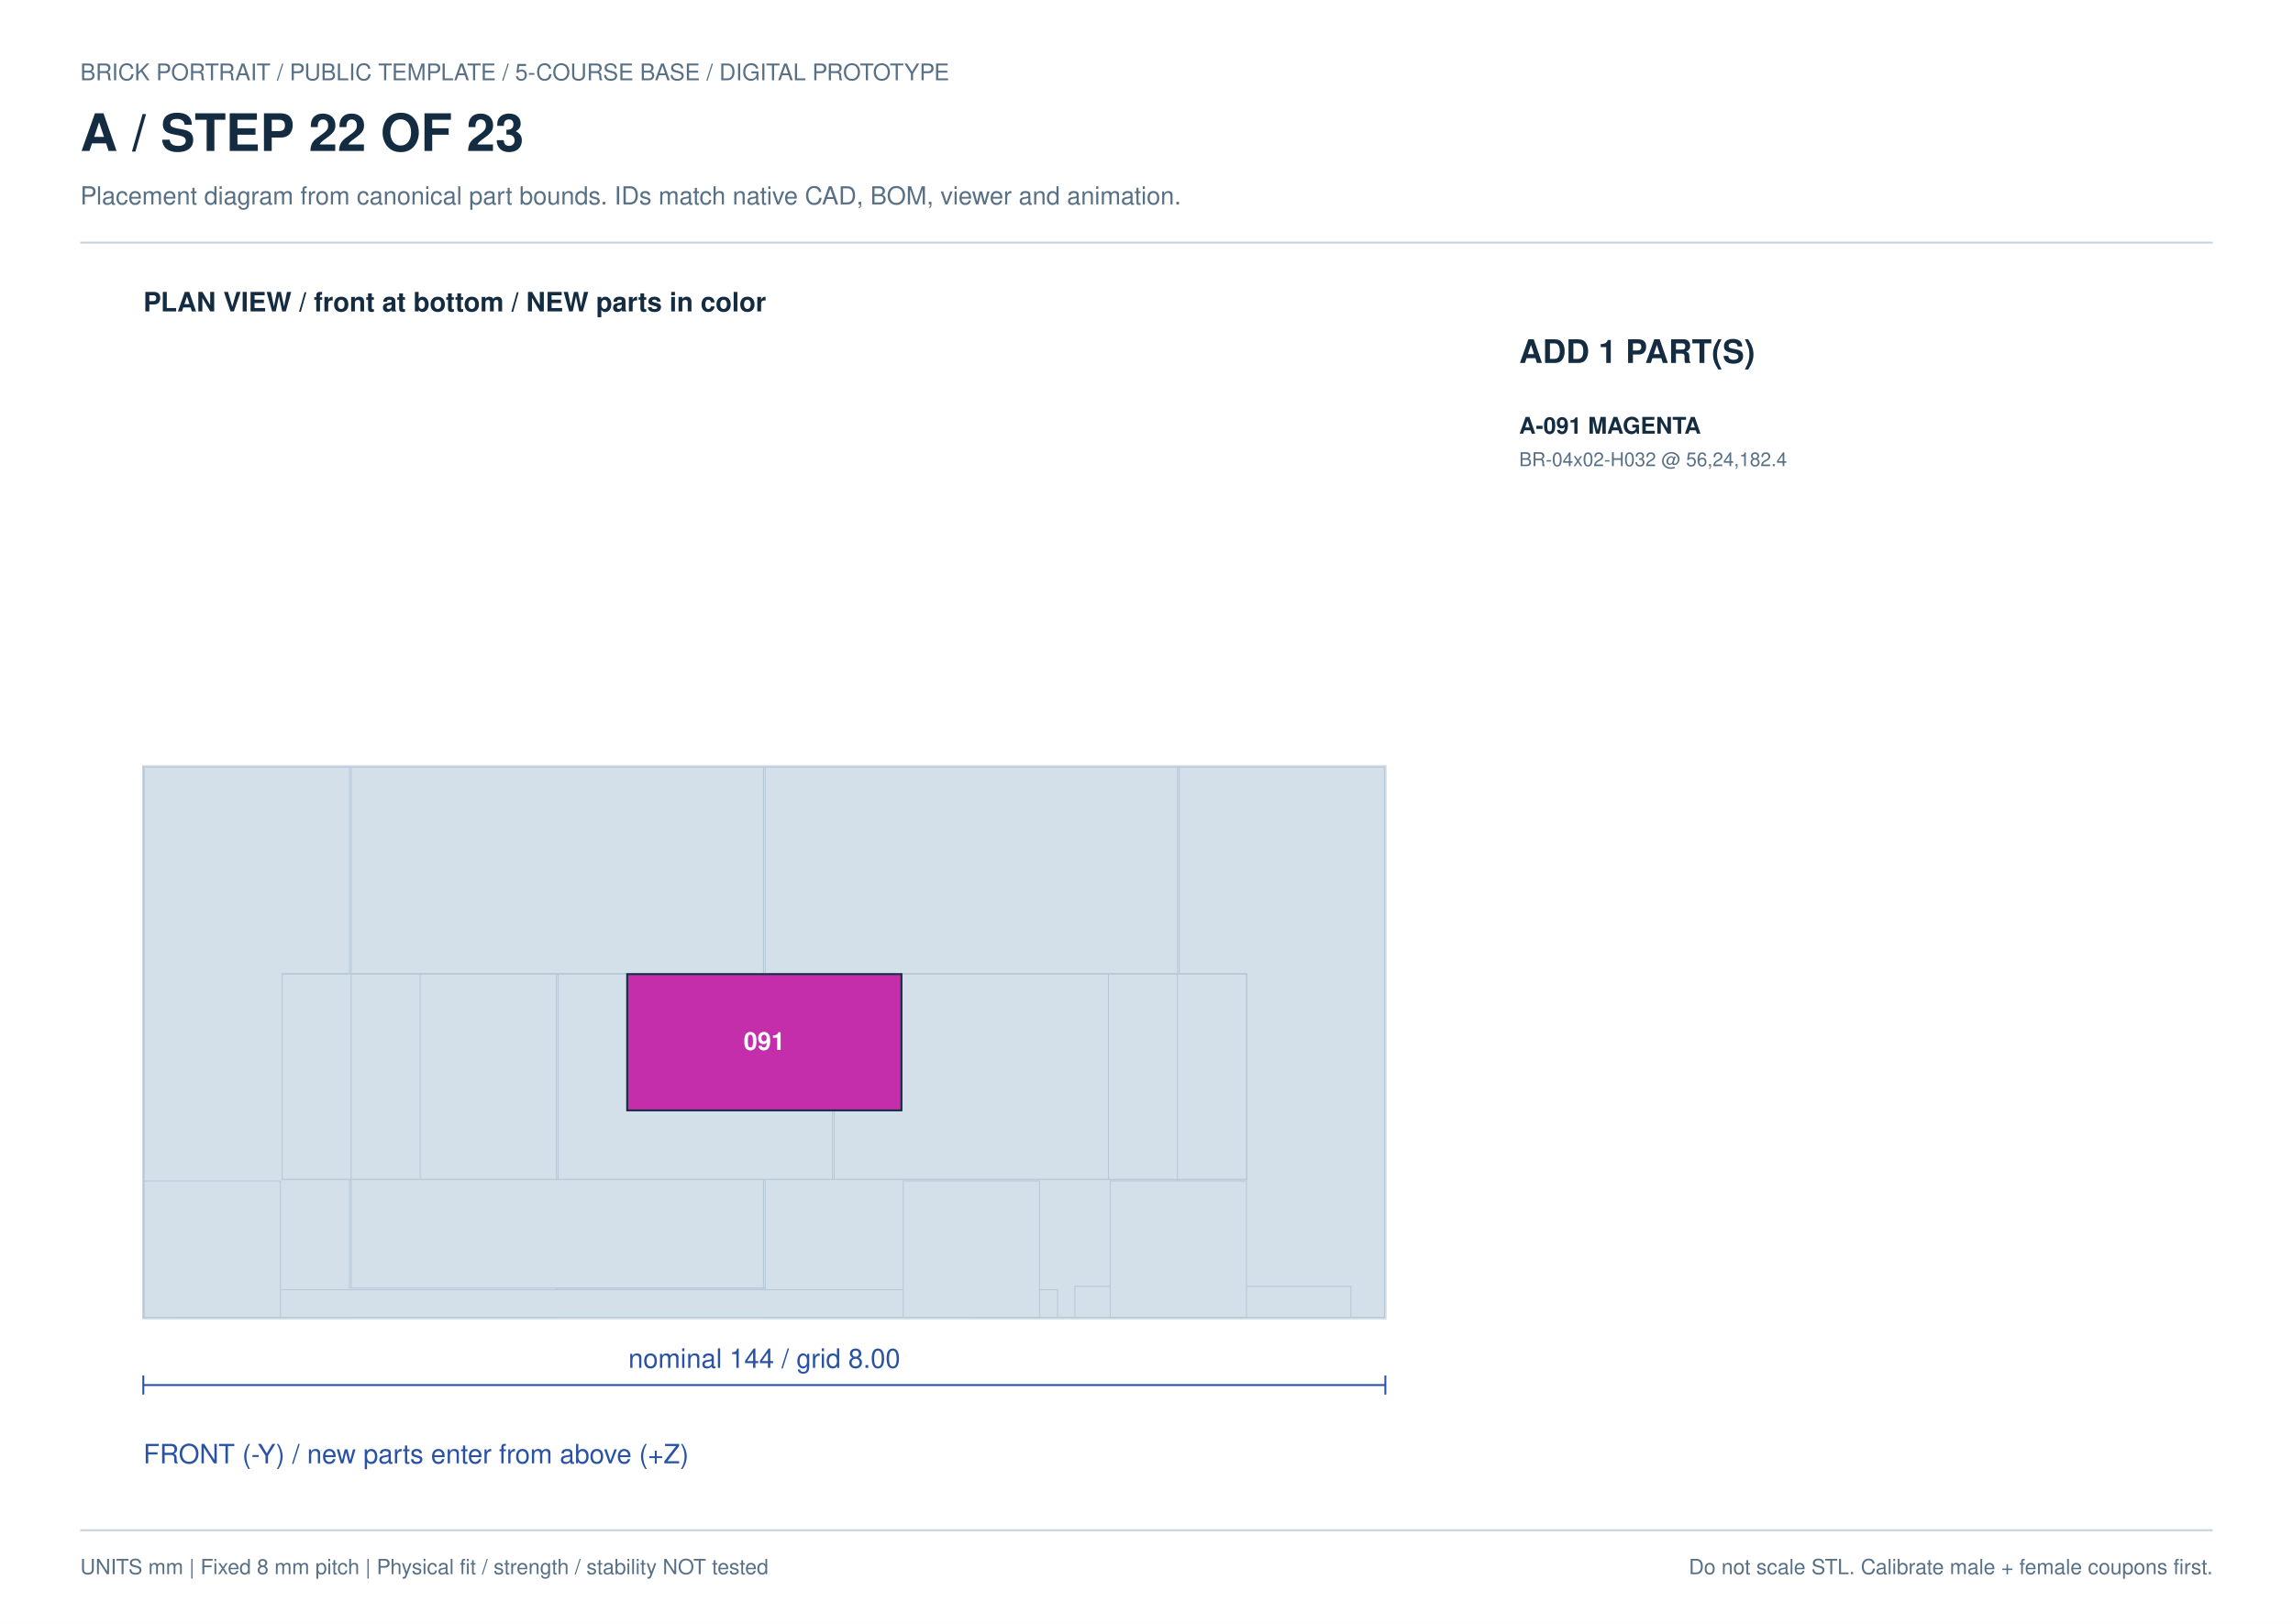
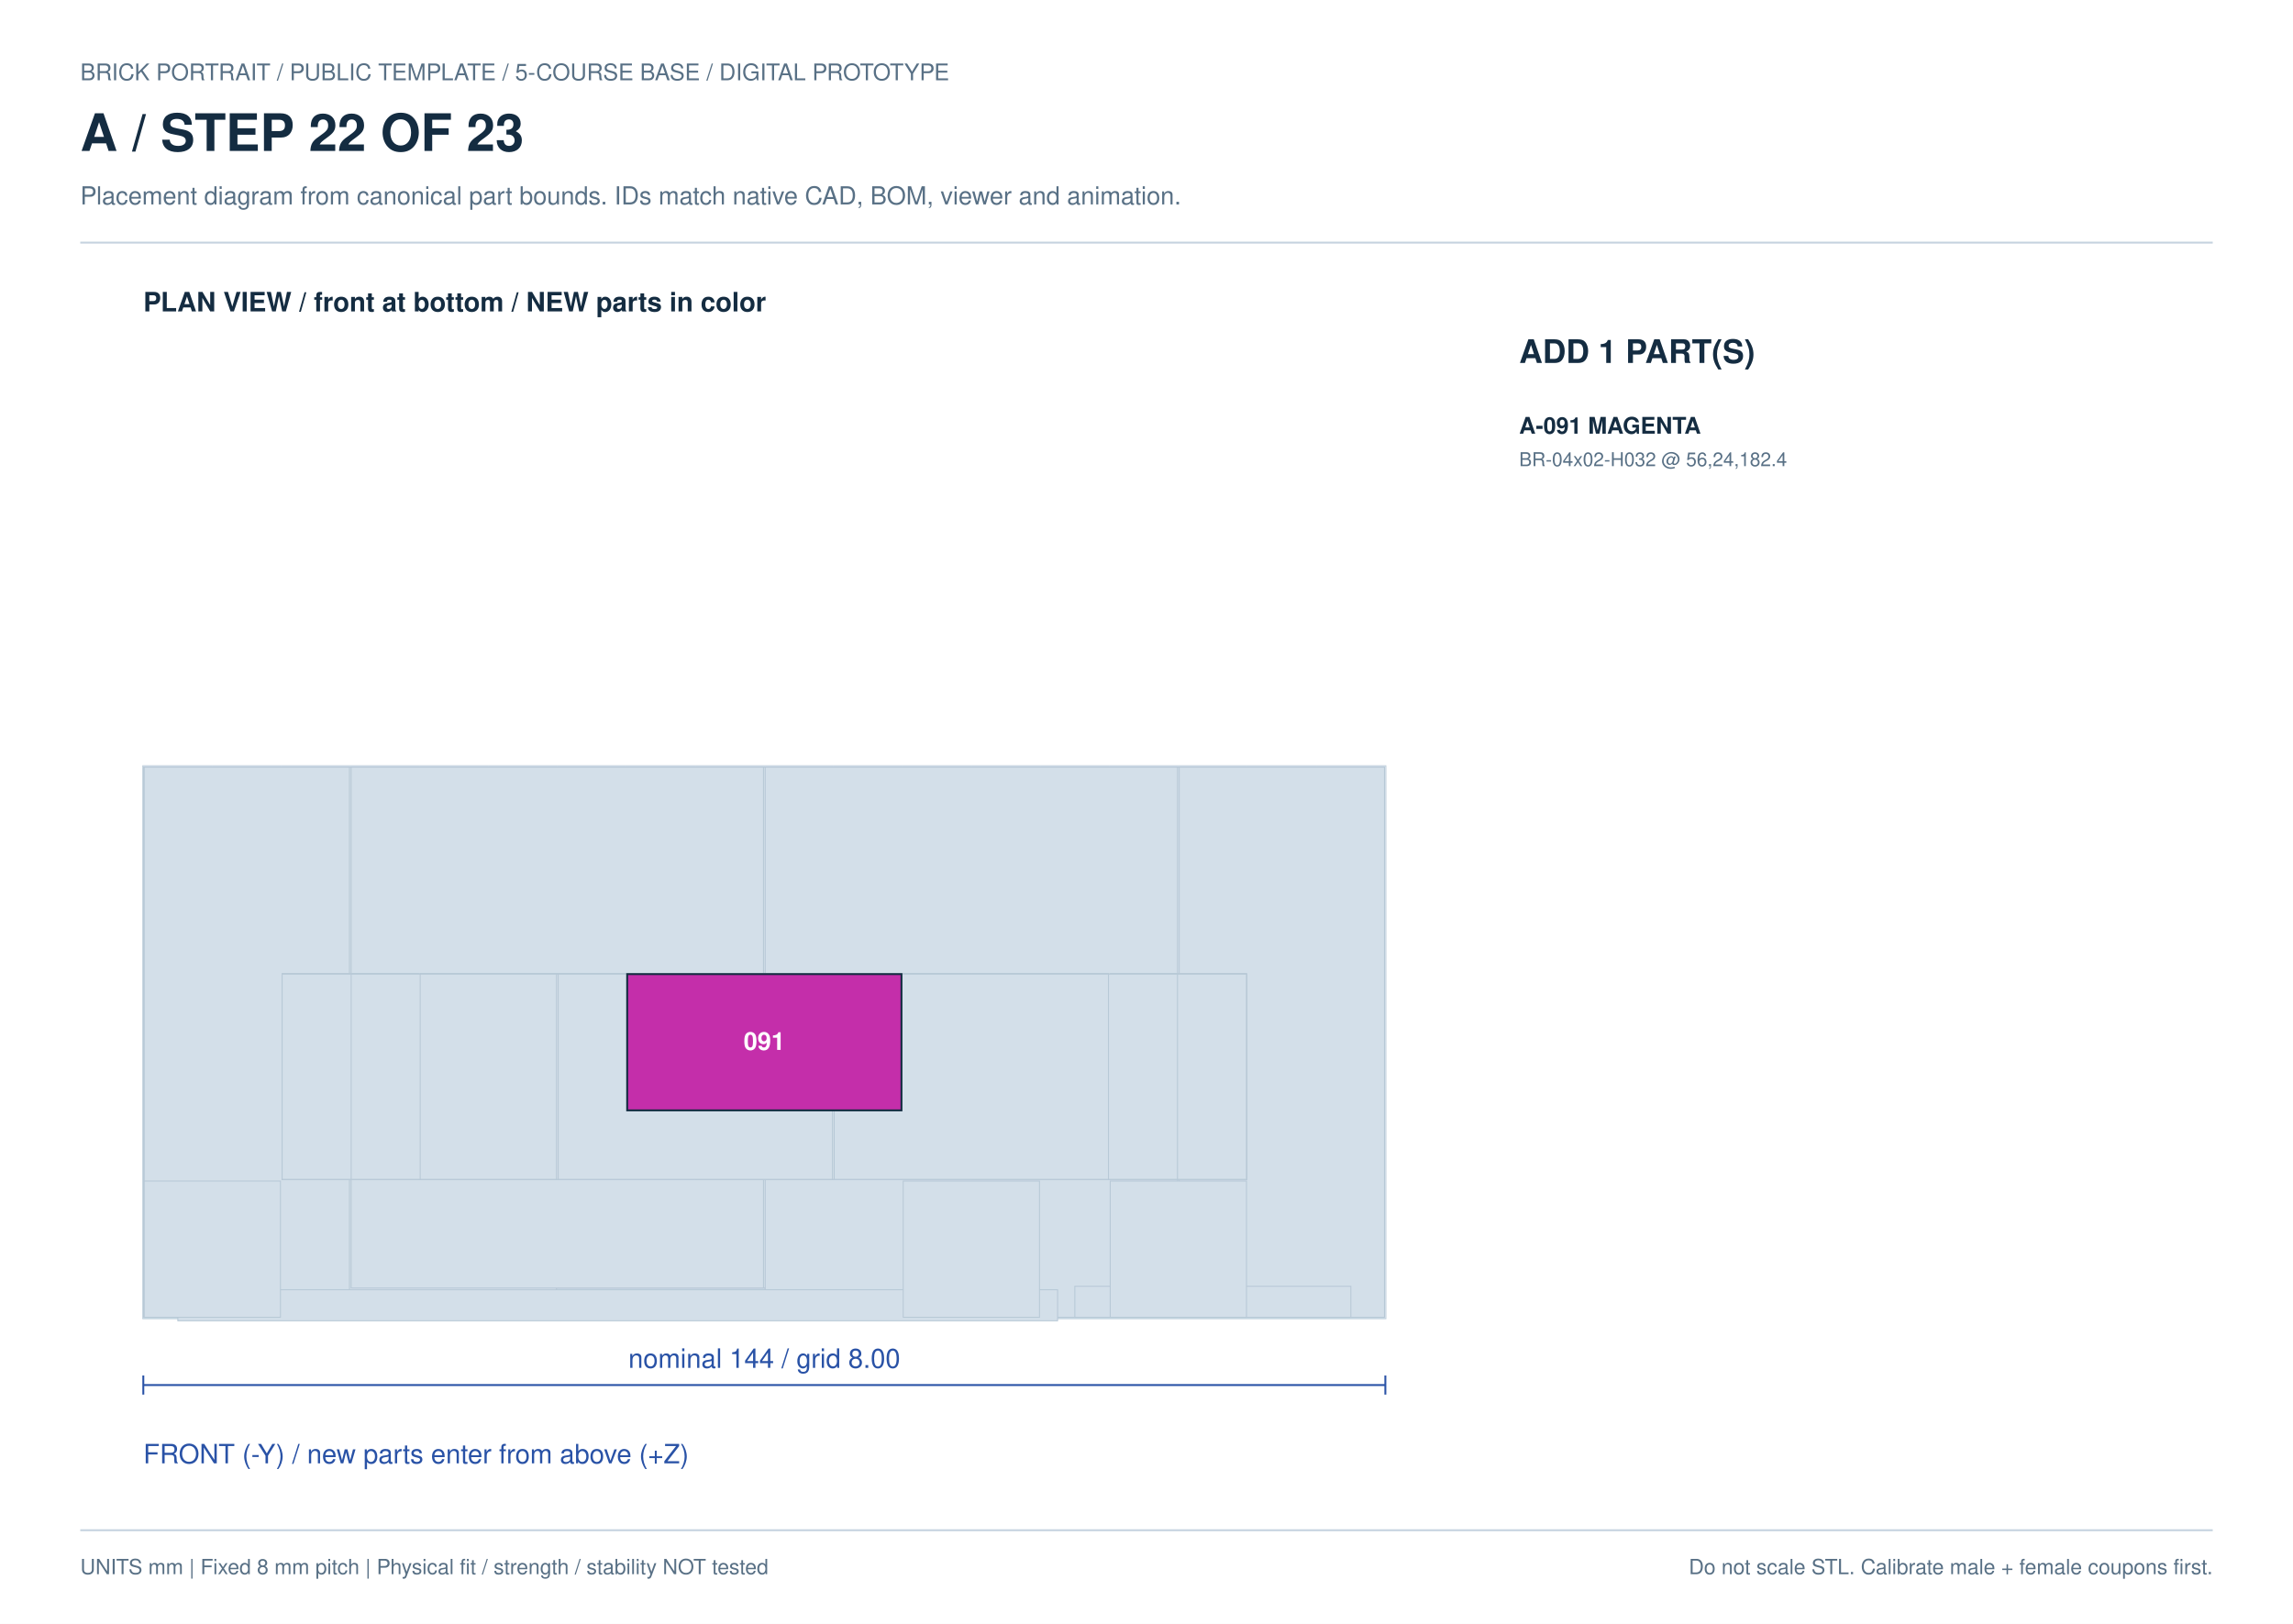
<svg xmlns="http://www.w3.org/2000/svg" width="420mm" height="297.5mm" viewBox="0 0 1200 850">
  <rect width="1200" height="850" fill="white" />
  <text x="42" y="42" font-family="Helvetica,Arial,sans-serif" font-size="12" fill="#587085" font-weight="normal" text-anchor="start">BRICK PORTRAIT / PUBLIC TEMPLATE / 5-COURSE BASE / DIGITAL PROTOTYPE</text>
  <text x="42" y="79" font-family="Helvetica,Arial,sans-serif" font-size="27" fill="#142c41" font-weight="bold" text-anchor="start">A / STEP 22 OF 23</text>
  <text x="42" y="107" font-family="Helvetica,Arial,sans-serif" font-size="13" fill="#587085" font-weight="normal" text-anchor="start">Placement diagram from canonical part bounds. IDs match native CAD, BOM, viewer and animation.</text>
  <line x1="42" y1="127" x2="1158" y2="127" stroke="#c5d3df" stroke-width="1" />
  <text x="75" y="163" font-family="Helvetica,Arial,sans-serif" font-size="14" fill="#142c41" font-weight="bold" text-anchor="start">PLAN VIEW / front at bottom / NEW parts in color</text>
  <rect x="75" y="401.111" width="650.0" height="288.889" fill="#edf3f8" stroke="#b7c8d6" />
  <line x1="75.0" y1="401.111" x2="75.0" y2="690" stroke="#d0dde8" stroke-width="0.5" />
  <line x1="111.111" y1="401.111" x2="111.111" y2="690" stroke="#d0dde8" stroke-width="0.5" />
  <line x1="147.222" y1="401.111" x2="147.222" y2="690" stroke="#d0dde8" stroke-width="0.5" />
  <line x1="183.333" y1="401.111" x2="183.333" y2="690" stroke="#d0dde8" stroke-width="0.5" />
  <line x1="219.444" y1="401.111" x2="219.444" y2="690" stroke="#d0dde8" stroke-width="0.5" />
  <line x1="255.556" y1="401.111" x2="255.556" y2="690" stroke="#d0dde8" stroke-width="0.5" />
  <line x1="291.667" y1="401.111" x2="291.667" y2="690" stroke="#d0dde8" stroke-width="0.5" />
  <line x1="327.778" y1="401.111" x2="327.778" y2="690" stroke="#d0dde8" stroke-width="0.5" />
  <line x1="363.889" y1="401.111" x2="363.889" y2="690" stroke="#d0dde8" stroke-width="0.5" />
  <line x1="400.0" y1="401.111" x2="400.0" y2="690" stroke="#d0dde8" stroke-width="0.5" />
  <line x1="436.111" y1="401.111" x2="436.111" y2="690" stroke="#d0dde8" stroke-width="0.5" />
  <line x1="472.222" y1="401.111" x2="472.222" y2="690" stroke="#d0dde8" stroke-width="0.5" />
  <line x1="508.333" y1="401.111" x2="508.333" y2="690" stroke="#d0dde8" stroke-width="0.5" />
  <line x1="544.444" y1="401.111" x2="544.444" y2="690" stroke="#d0dde8" stroke-width="0.5" />
  <line x1="580.556" y1="401.111" x2="580.556" y2="690" stroke="#d0dde8" stroke-width="0.5" />
  <line x1="616.667" y1="401.111" x2="616.667" y2="690" stroke="#d0dde8" stroke-width="0.5" />
  <line x1="652.778" y1="401.111" x2="652.778" y2="690" stroke="#d0dde8" stroke-width="0.5" />
  <line x1="688.889" y1="401.111" x2="688.889" y2="690" stroke="#d0dde8" stroke-width="0.5" />
  <line x1="725.0" y1="401.111" x2="725.0" y2="690" stroke="#d0dde8" stroke-width="0.5" />
  <line x1="75" y1="690.0" x2="725.0" y2="690.0" stroke="#d0dde8" stroke-width="0.5" />
  <line x1="75" y1="653.889" x2="725.0" y2="653.889" stroke="#d0dde8" stroke-width="0.5" />
  <line x1="75" y1="617.778" x2="725.0" y2="617.778" stroke="#d0dde8" stroke-width="0.5" />
  <line x1="75" y1="581.667" x2="725.0" y2="581.667" stroke="#d0dde8" stroke-width="0.5" />
  <line x1="75" y1="545.556" x2="725.0" y2="545.556" stroke="#d0dde8" stroke-width="0.5" />
  <line x1="75" y1="509.444" x2="725.0" y2="509.444" stroke="#d0dde8" stroke-width="0.5" />
  <line x1="75" y1="473.333" x2="725.0" y2="473.333" stroke="#d0dde8" stroke-width="0.5" />
  <line x1="75" y1="437.222" x2="725.0" y2="437.222" stroke="#d0dde8" stroke-width="0.5" />
  <line x1="75" y1="401.111" x2="725.0" y2="401.111" stroke="#d0dde8" stroke-width="0.5" />
  <rect x="75.451" y="401.562" width="649.097" height="287.986" fill="#d3dfe9" stroke="#b7c8d6" stroke-width="0.5" />
  <rect x="75.451" y="401.562" width="215.764" height="287.986" fill="#d3dfe9" stroke="#b7c8d6" stroke-width="0.5" />
  <rect x="292.118" y="401.562" width="215.764" height="272.639" fill="#d3dfe9" stroke="#b7c8d6" stroke-width="0.5" />
  <rect x="508.785" y="401.562" width="215.764" height="287.986" fill="#d3dfe9" stroke="#b7c8d6" stroke-width="0.5" />
  <rect x="75.451" y="401.562" width="107.431" height="287.986" fill="#d3dfe9" stroke="#b7c8d6" stroke-width="0.5" />
  <rect x="183.785" y="401.562" width="215.764" height="272.639" fill="#d3dfe9" stroke="#b7c8d6" stroke-width="0.5" />
  <rect x="400.451" y="401.562" width="215.764" height="287.986" fill="#d3dfe9" stroke="#b7c8d6" stroke-width="0.5" />
  <rect x="617.118" y="401.562" width="107.431" height="287.986" fill="#d3dfe9" stroke="#b7c8d6" stroke-width="0.5" />
  <rect x="75.451" y="401.562" width="215.764" height="287.986" fill="#d3dfe9" stroke="#b7c8d6" stroke-width="0.5" />
  <rect x="292.118" y="401.562" width="215.764" height="272.639" fill="#d3dfe9" stroke="#b7c8d6" stroke-width="0.5" />
  <rect x="508.785" y="401.562" width="215.764" height="287.986" fill="#d3dfe9" stroke="#b7c8d6" stroke-width="0.5" />
  <rect x="75.451" y="401.562" width="107.431" height="287.986" fill="#d3dfe9" stroke="#b7c8d6" stroke-width="0.5" />
  <rect x="183.785" y="401.562" width="215.764" height="272.639" fill="#d3dfe9" stroke="#b7c8d6" stroke-width="0.5" />
  <rect x="400.451" y="401.562" width="215.764" height="287.986" fill="#d3dfe9" stroke="#b7c8d6" stroke-width="0.5" />
  <rect x="617.118" y="401.562" width="107.431" height="287.986" fill="#d3dfe9" stroke="#b7c8d6" stroke-width="0.5" />
-   <rect x="93.056" y="675.104" width="460.417" height="14.444" fill="#d3dfe9" stroke="#b7c8d6" stroke-width="0.5" />
+   <rect x="93.056" y="675.104" width="460.417" height="16.25" fill="#d3dfe9" stroke="#b7c8d6" stroke-width="0.5" />
  <rect x="562.5" y="673.299" width="144.444" height="16.25" fill="#d3dfe9" stroke="#b7c8d6" stroke-width="0.5" />
  <rect x="75.451" y="618.229" width="71.319" height="71.319" fill="#d3dfe9" stroke="#b7c8d6" stroke-width="0.5" />
  <rect x="472.674" y="618.229" width="71.319" height="71.319" fill="#d3dfe9" stroke="#b7c8d6" stroke-width="0.5" />
  <rect x="581.007" y="618.229" width="71.319" height="71.319" fill="#d3dfe9" stroke="#b7c8d6" stroke-width="0.5" />
  <rect x="256.007" y="509.896" width="143.542" height="71.319" fill="#d3dfe9" stroke="#b7c8d6" stroke-width="0.5" />
  <rect x="400.451" y="509.896" width="143.542" height="71.319" fill="#d3dfe9" stroke="#b7c8d6" stroke-width="0.5" />
  <rect x="219.896" y="509.896" width="71.319" height="107.431" fill="#d3dfe9" stroke="#b7c8d6" stroke-width="0.5" />
  <rect x="292.118" y="509.896" width="71.319" height="71.319" fill="#d3dfe9" stroke="#b7c8d6" stroke-width="0.5" />
  <rect x="364.34" y="509.896" width="143.542" height="71.319" fill="#d3dfe9" stroke="#b7c8d6" stroke-width="0.5" />
  <rect x="508.785" y="509.896" width="71.319" height="107.431" fill="#d3dfe9" stroke="#b7c8d6" stroke-width="0.5" />
  <rect x="183.785" y="509.896" width="71.319" height="107.431" fill="#d3dfe9" stroke="#b7c8d6" stroke-width="0.5" />
  <rect x="256.007" y="509.896" width="143.542" height="71.319" fill="#d3dfe9" stroke="#b7c8d6" stroke-width="0.5" />
  <rect x="400.451" y="509.896" width="143.542" height="71.319" fill="#d3dfe9" stroke="#b7c8d6" stroke-width="0.5" />
  <rect x="544.896" y="509.896" width="71.319" height="107.431" fill="#d3dfe9" stroke="#b7c8d6" stroke-width="0.5" />
  <rect x="147.674" y="509.896" width="71.319" height="107.431" fill="#d3dfe9" stroke="#b7c8d6" stroke-width="0.5" />
  <rect x="219.896" y="509.896" width="107.431" height="71.319" fill="#d3dfe9" stroke="#b7c8d6" stroke-width="0.5" />
  <rect x="328.229" y="509.896" width="35.208" height="71.319" fill="#d3dfe9" stroke="#b7c8d6" stroke-width="0.5" />
  <rect x="364.34" y="509.896" width="71.319" height="71.319" fill="#d3dfe9" stroke="#b7c8d6" stroke-width="0.5" />
  <rect x="436.562" y="509.896" width="35.208" height="71.319" fill="#d3dfe9" stroke="#b7c8d6" stroke-width="0.5" />
  <rect x="472.674" y="509.896" width="107.431" height="71.319" fill="#d3dfe9" stroke="#b7c8d6" stroke-width="0.5" />
  <rect x="581.007" y="509.896" width="71.319" height="107.431" fill="#d3dfe9" stroke="#b7c8d6" stroke-width="0.5" />
  <rect x="147.674" y="509.896" width="71.319" height="107.431" fill="#d3dfe9" stroke="#b7c8d6" stroke-width="0.5" />
  <rect x="219.896" y="509.896" width="107.431" height="71.319" fill="#d3dfe9" stroke="#b7c8d6" stroke-width="0.5" />
  <rect x="328.229" y="509.896" width="35.208" height="71.319" fill="#d3dfe9" stroke="#b7c8d6" stroke-width="0.5" />
  <rect x="364.34" y="509.896" width="71.319" height="71.319" fill="#d3dfe9" stroke="#b7c8d6" stroke-width="0.5" />
  <rect x="436.562" y="509.896" width="35.208" height="71.319" fill="#d3dfe9" stroke="#b7c8d6" stroke-width="0.5" />
  <rect x="472.674" y="509.896" width="107.431" height="71.319" fill="#d3dfe9" stroke="#b7c8d6" stroke-width="0.5" />
  <rect x="581.007" y="509.896" width="71.319" height="107.431" fill="#d3dfe9" stroke="#b7c8d6" stroke-width="0.5" />
  <rect x="147.674" y="509.896" width="71.319" height="107.431" fill="#d3dfe9" stroke="#b7c8d6" stroke-width="0.5" />
  <rect x="219.896" y="509.896" width="107.431" height="71.319" fill="#d3dfe9" stroke="#b7c8d6" stroke-width="0.5" />
  <rect x="328.229" y="509.896" width="35.208" height="71.319" fill="#d3dfe9" stroke="#b7c8d6" stroke-width="0.5" />
  <rect x="364.34" y="509.896" width="71.319" height="71.319" fill="#d3dfe9" stroke="#b7c8d6" stroke-width="0.5" />
  <rect x="436.562" y="509.896" width="35.208" height="71.319" fill="#d3dfe9" stroke="#b7c8d6" stroke-width="0.5" />
  <rect x="472.674" y="509.896" width="107.431" height="71.319" fill="#d3dfe9" stroke="#b7c8d6" stroke-width="0.5" />
  <rect x="581.007" y="509.896" width="71.319" height="107.431" fill="#d3dfe9" stroke="#b7c8d6" stroke-width="0.5" />
  <rect x="147.674" y="509.896" width="71.319" height="107.431" fill="#d3dfe9" stroke="#b7c8d6" stroke-width="0.5" />
  <rect x="219.896" y="509.896" width="143.542" height="71.319" fill="#d3dfe9" stroke="#b7c8d6" stroke-width="0.5" />
  <rect x="364.34" y="509.896" width="143.542" height="71.319" fill="#d3dfe9" stroke="#b7c8d6" stroke-width="0.5" />
  <rect x="508.785" y="509.896" width="71.319" height="71.319" fill="#d3dfe9" stroke="#b7c8d6" stroke-width="0.5" />
  <rect x="581.007" y="509.896" width="71.319" height="107.431" fill="#d3dfe9" stroke="#b7c8d6" stroke-width="0.5" />
  <rect x="147.674" y="509.896" width="71.319" height="107.431" fill="#d3dfe9" stroke="#b7c8d6" stroke-width="0.5" />
  <rect x="219.896" y="509.896" width="143.542" height="107.431" fill="#d3dfe9" stroke="#b7c8d6" stroke-width="0.5" />
  <rect x="364.34" y="509.896" width="143.542" height="107.431" fill="#d3dfe9" stroke="#b7c8d6" stroke-width="0.5" />
  <rect x="508.785" y="509.896" width="143.542" height="107.431" fill="#d3dfe9" stroke="#b7c8d6" stroke-width="0.5" />
  <rect x="147.674" y="509.896" width="71.319" height="107.431" fill="#d3dfe9" stroke="#b7c8d6" stroke-width="0.5" />
  <rect x="219.896" y="509.896" width="143.542" height="71.319" fill="#d3dfe9" stroke="#b7c8d6" stroke-width="0.5" />
  <rect x="364.34" y="509.896" width="71.319" height="107.431" fill="#d3dfe9" stroke="#b7c8d6" stroke-width="0.5" />
  <rect x="436.562" y="509.896" width="143.542" height="71.319" fill="#d3dfe9" stroke="#b7c8d6" stroke-width="0.5" />
  <rect x="581.007" y="509.896" width="71.319" height="107.431" fill="#d3dfe9" stroke="#b7c8d6" stroke-width="0.5" />
  <rect x="147.674" y="509.896" width="71.319" height="107.431" fill="#d3dfe9" stroke="#b7c8d6" stroke-width="0.5" />
  <rect x="219.896" y="509.896" width="71.319" height="71.319" fill="#d3dfe9" stroke="#b7c8d6" stroke-width="0.5" />
  <rect x="292.118" y="509.896" width="71.319" height="71.319" fill="#d3dfe9" stroke="#b7c8d6" stroke-width="0.5" />
  <rect x="364.34" y="509.896" width="71.319" height="107.431" fill="#d3dfe9" stroke="#b7c8d6" stroke-width="0.5" />
  <rect x="436.562" y="509.896" width="71.319" height="71.319" fill="#d3dfe9" stroke="#b7c8d6" stroke-width="0.5" />
  <rect x="508.785" y="509.896" width="71.319" height="71.319" fill="#d3dfe9" stroke="#b7c8d6" stroke-width="0.5" />
  <rect x="581.007" y="509.896" width="71.319" height="107.431" fill="#d3dfe9" stroke="#b7c8d6" stroke-width="0.5" />
  <rect x="147.674" y="509.896" width="71.319" height="107.431" fill="#d3dfe9" stroke="#b7c8d6" stroke-width="0.5" />
  <rect x="219.896" y="509.896" width="143.542" height="71.319" fill="#d3dfe9" stroke="#b7c8d6" stroke-width="0.5" />
  <rect x="364.34" y="509.896" width="71.319" height="107.431" fill="#d3dfe9" stroke="#b7c8d6" stroke-width="0.5" />
  <rect x="436.562" y="509.896" width="143.542" height="71.319" fill="#d3dfe9" stroke="#b7c8d6" stroke-width="0.5" />
  <rect x="581.007" y="509.896" width="71.319" height="107.431" fill="#d3dfe9" stroke="#b7c8d6" stroke-width="0.5" />
  <rect x="147.674" y="509.896" width="71.319" height="107.431" fill="#d3dfe9" stroke="#b7c8d6" stroke-width="0.5" />
  <rect x="219.896" y="509.896" width="71.319" height="71.319" fill="#d3dfe9" stroke="#b7c8d6" stroke-width="0.5" />
  <rect x="292.118" y="509.896" width="71.319" height="71.319" fill="#d3dfe9" stroke="#b7c8d6" stroke-width="0.5" />
  <rect x="364.34" y="509.896" width="71.319" height="107.431" fill="#d3dfe9" stroke="#b7c8d6" stroke-width="0.5" />
  <rect x="436.562" y="509.896" width="71.319" height="71.319" fill="#d3dfe9" stroke="#b7c8d6" stroke-width="0.5" />
  <rect x="508.785" y="509.896" width="71.319" height="71.319" fill="#d3dfe9" stroke="#b7c8d6" stroke-width="0.5" />
  <rect x="581.007" y="509.896" width="71.319" height="107.431" fill="#d3dfe9" stroke="#b7c8d6" stroke-width="0.5" />
  <rect x="183.785" y="509.896" width="143.542" height="107.431" fill="#d3dfe9" stroke="#b7c8d6" stroke-width="0.5" />
  <rect x="328.229" y="509.896" width="143.542" height="107.431" fill="#d3dfe9" stroke="#b7c8d6" stroke-width="0.5" />
  <rect x="472.674" y="509.896" width="143.542" height="107.431" fill="#d3dfe9" stroke="#b7c8d6" stroke-width="0.5" />
  <rect x="219.896" y="509.896" width="71.319" height="107.431" fill="#d3dfe9" stroke="#b7c8d6" stroke-width="0.5" />
  <rect x="292.118" y="509.896" width="143.542" height="107.431" fill="#d3dfe9" stroke="#b7c8d6" stroke-width="0.5" />
  <rect x="436.562" y="509.896" width="143.542" height="107.431" fill="#d3dfe9" stroke="#b7c8d6" stroke-width="0.5" />
  <rect x="328.229" y="509.896" width="143.542" height="71.319" fill="#c42eaa" stroke="#142c41" stroke-width="1" />
  <text x="400.0" y="549.556" font-family="Helvetica,Arial,sans-serif" font-size="13" fill="white" font-weight="bold" text-anchor="middle">091</text>
  <line x1="75" y1="725" x2="725.0" y2="725" stroke="#2952a6" stroke-width="1" />
  <line x1="75" y1="720" x2="75" y2="730" stroke="#2952a6" stroke-width="1" />
  <line x1="725.0" y1="720" x2="725.0" y2="730" stroke="#2952a6" stroke-width="1" />
  <text x="400.0" y="716" font-family="Helvetica,Arial,sans-serif" font-size="14" fill="#2952a6" font-weight="normal" text-anchor="middle">nominal 144 / grid 8.00</text>
  <text x="75" y="766" font-family="Helvetica,Arial,sans-serif" font-size="14" fill="#2952a6" font-weight="normal" text-anchor="start">FRONT (-Y)  /  new parts enter from above (+Z)</text>
  <text x="795" y="190" font-family="Helvetica,Arial,sans-serif" font-size="17" fill="#142c41" font-weight="bold" text-anchor="start">ADD 1 PART(S)</text>
  <text x="795" y="227" font-family="Helvetica,Arial,sans-serif" font-size="12" fill="#142c41" font-weight="bold" text-anchor="start">A-091  MAGENTA</text>
  <text x="795" y="244" font-family="Helvetica,Arial,sans-serif" font-size="10" fill="#587085" font-weight="normal" text-anchor="start">BR-04x02-H032  @ 56,24,182.4</text>
  <line x1="42" y1="801" x2="1158" y2="801" stroke="#c5d3df" stroke-width="1" />
  <text x="42" y="824" font-family="Helvetica,Arial,sans-serif" font-size="11" fill="#587085" font-weight="normal" text-anchor="start">UNITS mm | Fixed 8 mm pitch | Physical fit / strength / stability NOT tested</text>
  <text x="1158" y="824" font-family="Helvetica,Arial,sans-serif" font-size="11" fill="#587085" font-weight="normal" text-anchor="end">Do not scale STL. Calibrate male + female coupons first.</text>
</svg>
